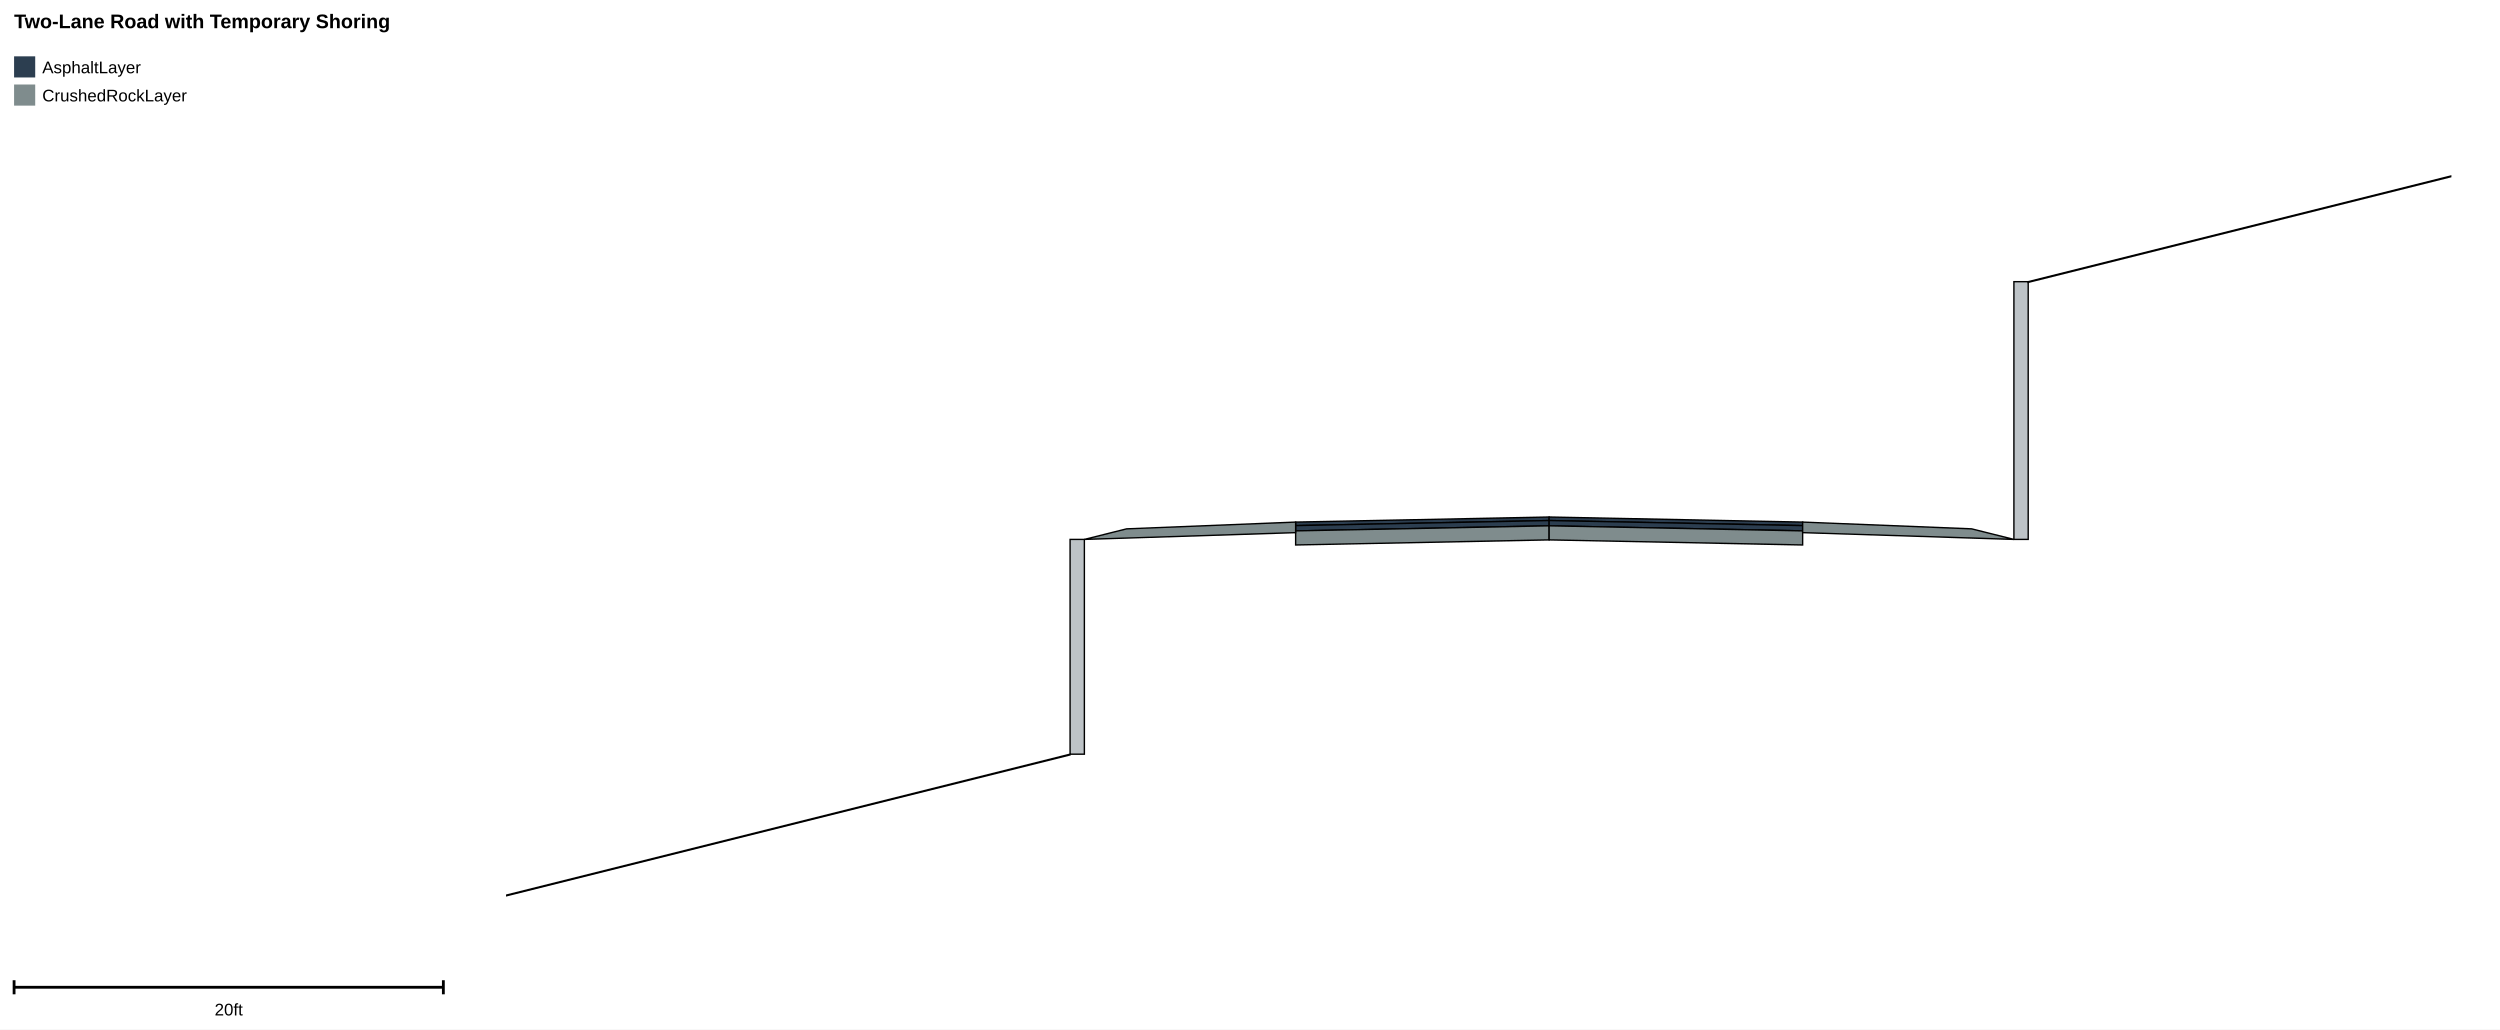
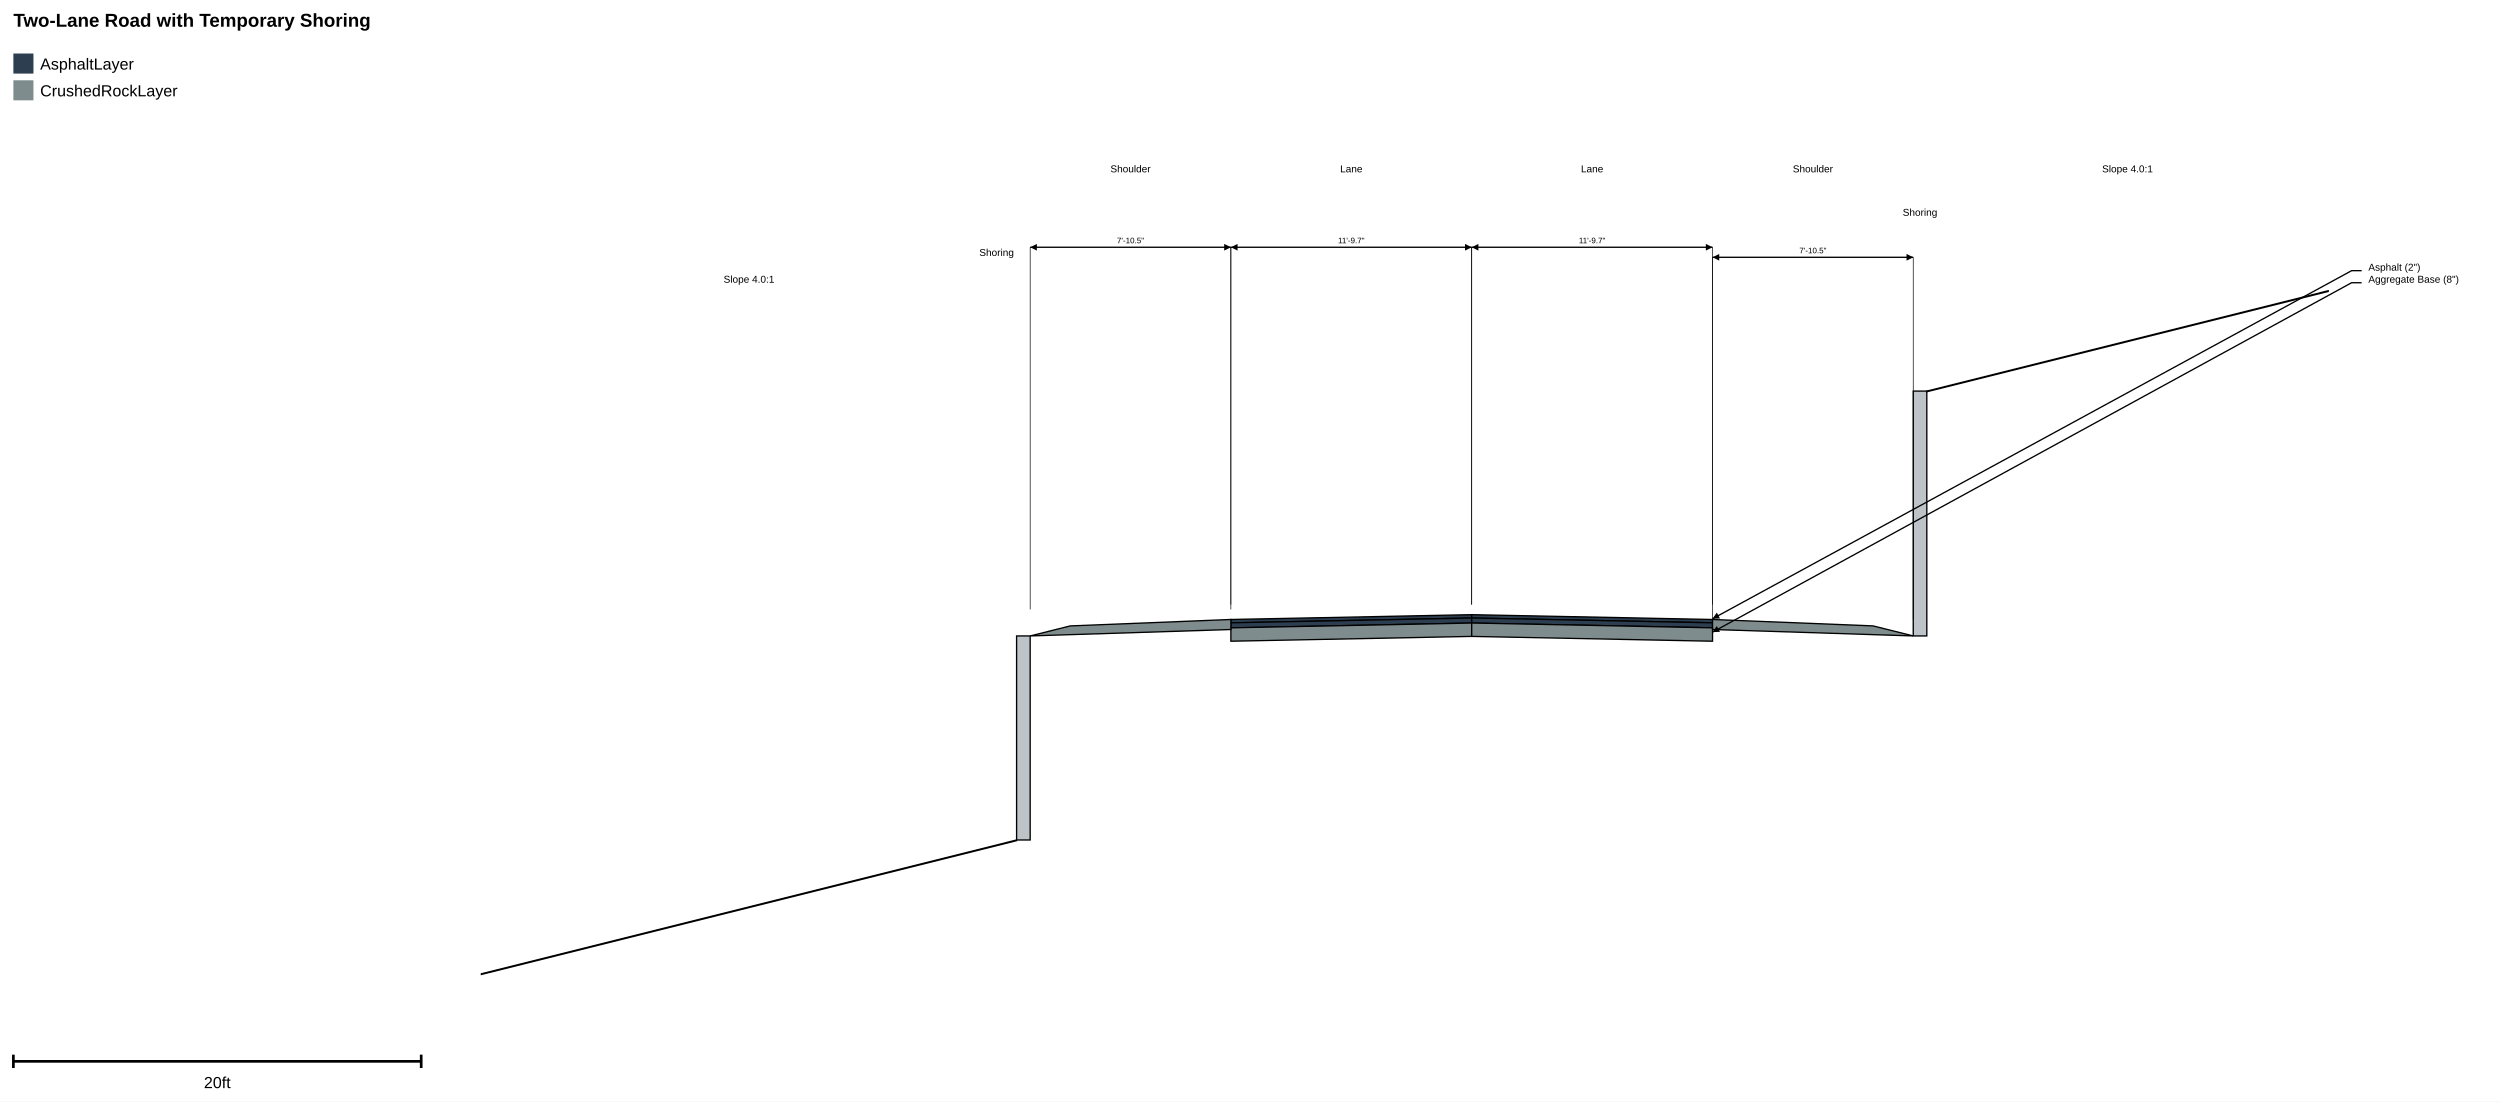
- <svg xmlns="http://www.w3.org/2000/svg" width="1775.1" height="731.0" viewBox="0 0 1775.1 731.0">
-   <rect width="1775.1" height="731.0" fill="white" />
+ <svg xmlns="http://www.w3.org/2000/svg" width="1868.5" height="823.3" viewBox="0 0 1868.5 823.3">
+   <rect width="1868.5" height="823.3" fill="white" />
  <g transform="scale(1,-1)">
-     <g transform="translate(0,-731.0)">
+     <g transform="translate(0,-823.3)">
      <polygon points="1099.95,363.90 1099.95,361.40 919.95,357.80 919.95,360.30" fill="#2C3E50" stroke="black" stroke-width="1" />
      <polygon points="1099.95,361.40 1099.95,357.65 919.95,354.05 919.95,357.80" fill="#2C3E50" stroke="black" stroke-width="1" />
      <polygon points="1099.95,357.65 1099.95,347.65 919.95,344.05 919.95,354.05" fill="#7F8C8D" stroke="black" stroke-width="1" />
      <polygon points="919.95,360.30 919.95,352.80 769.95,348.00 799.95,355.50" fill="#7F8C8D" stroke="black" stroke-width="1" />
      <polygon points="769.95,348.00 769.95,195.50 759.80,195.50 759.80,348.00" fill="#BDC3C7" stroke="black" stroke-width="1" />
      <polygon points="759.80,195.50 759.80,195.00 359.80,95.00 359.80,95.50" fill="#BDC3C7" stroke="black" stroke-width="1" />
      <polygon points="1099.95,363.90 1279.95,360.30 1279.95,357.80 1099.95,361.40" fill="#2C3E50" stroke="black" stroke-width="1" />
      <polygon points="1099.95,361.40 1279.95,357.80 1279.95,354.05 1099.95,357.65" fill="#2C3E50" stroke="black" stroke-width="1" />
      <polygon points="1099.95,357.65 1279.95,354.05 1279.95,344.05 1099.95,347.65" fill="#7F8C8D" stroke="black" stroke-width="1" />
      <polygon points="1279.95,360.30 1399.95,355.50 1429.95,348.00 1279.95,352.80" fill="#7F8C8D" stroke="black" stroke-width="1" />
      <polygon points="1429.95,348.00 1440.10,348.00 1440.10,531.00 1429.95,531.00" fill="#BDC3C7" stroke="black" stroke-width="1" />
      <polygon points="1440.10,531.00 1740.10,606.00 1740.10,605.50 1440.10,530.50" fill="#BDC3C7" stroke="black" stroke-width="1" />
+       <text x="559.80" y="612.00" font-family="Arial" font-size="7.5" text-anchor="middle" transform="translate(0,1224.00) scale(1,-1)" fill="black">Slope 4.0:1</text>
+       <text x="744.87" y="632.00" font-family="Arial" font-size="7.5" text-anchor="middle" transform="translate(0,1264.00) scale(1,-1)" fill="black">Shoring</text>
+       <text x="844.95" y="694.50" font-family="Arial" font-size="7.5" text-anchor="middle" transform="translate(0,1389.00) scale(1,-1)" fill="black">Shoulder</text>
+       <text x="1009.95" y="694.50" font-family="Arial" font-size="7.5" text-anchor="middle" transform="translate(0,1389.00) scale(1,-1)" fill="black">Lane</text>
+       <text x="1189.95" y="694.50" font-family="Arial" font-size="7.5" text-anchor="middle" transform="translate(0,1389.00) scale(1,-1)" fill="black">Lane</text>
+       <text x="1354.95" y="694.50" font-family="Arial" font-size="7.5" text-anchor="middle" transform="translate(0,1389.00) scale(1,-1)" fill="black">Shoulder</text>
+       <text x="1435.02" y="662.00" font-family="Arial" font-size="7.5" text-anchor="middle" transform="translate(0,1324.00) scale(1,-1)" fill="black">Shoring</text>
+       <text x="1590.10" y="694.50" font-family="Arial" font-size="7.5" text-anchor="middle" transform="translate(0,1389.00) scale(1,-1)" fill="black">Slope 4.0:1</text>
+       <g id="dimension-7c89726f">
+         <line x1="919.95" y1="371.40" x2="919.95" y2="638.50" stroke="black" stroke-width="0.5" />
+         <line x1="1099.95" y1="371.40" x2="1099.95" y2="638.50" stroke="black" stroke-width="0.5" />
+         <line x1="919.95" y1="638.50" x2="1099.95" y2="638.50" stroke="black" stroke-width="1" />
+         <polygon points="919.95,638.50 914.95,636.00 914.95,641.00" fill="black" transform="rotate(180.0,919.95,638.50)" />
+         <polygon points="1099.95,638.50 1094.95,636.00 1094.95,641.00" fill="black" transform="rotate(0.0,1099.95,638.50)" />
+         <text x="1009.95" y="641.50" font-family="Arial" font-size="6.0" text-anchor="middle" transform="translate(0,1283.00) scale(1,-1)" fill="black">11'-9.7"</text>
+       </g>
+       <g id="dimension-99507484">
+         <line x1="769.95" y1="367.80" x2="769.95" y2="638.50" stroke="black" stroke-width="0.5" />
+         <line x1="919.95" y1="367.80" x2="919.95" y2="638.50" stroke="black" stroke-width="0.5" />
+         <line x1="769.95" y1="638.50" x2="919.95" y2="638.50" stroke="black" stroke-width="1" />
+         <polygon points="769.95,638.50 764.95,636.00 764.95,641.00" fill="black" transform="rotate(180.0,769.95,638.50)" />
+         <polygon points="919.95,638.50 914.95,636.00 914.95,641.00" fill="black" transform="rotate(0.0,919.95,638.50)" />
+         <text x="844.95" y="641.50" font-family="Arial" font-size="6.0" text-anchor="middle" transform="translate(0,1283.00) scale(1,-1)" fill="black">7'-10.5"</text>
+       </g>
+       <g id="dimension-da26ddfa">
+         <line x1="1099.95" y1="371.40" x2="1099.95" y2="638.50" stroke="black" stroke-width="0.5" />
+         <line x1="1279.95" y1="371.40" x2="1279.95" y2="638.50" stroke="black" stroke-width="0.5" />
+         <line x1="1099.95" y1="638.50" x2="1279.95" y2="638.50" stroke="black" stroke-width="1" />
+         <polygon points="1099.95,638.50 1094.95,636.00 1094.95,641.00" fill="black" transform="rotate(180.0,1099.95,638.50)" />
+         <polygon points="1279.95,638.50 1274.95,636.00 1274.95,641.00" fill="black" transform="rotate(0.0,1279.95,638.50)" />
+         <text x="1189.95" y="641.50" font-family="Arial" font-size="6.0" text-anchor="middle" transform="translate(0,1283.00) scale(1,-1)" fill="black">11'-9.7"</text>
+       </g>
+       <g id="dimension-4fdfdd9d">
+         <line x1="1279.95" y1="360.30" x2="1279.95" y2="631.00" stroke="black" stroke-width="0.5" />
+         <line x1="1429.95" y1="360.30" x2="1429.95" y2="631.00" stroke="black" stroke-width="0.5" />
+         <line x1="1279.95" y1="631.00" x2="1429.95" y2="631.00" stroke="black" stroke-width="1" />
+         <polygon points="1279.95,631.00 1274.95,628.50 1274.95,633.50" fill="black" transform="rotate(180.0,1279.95,631.00)" />
+         <polygon points="1429.95,631.00 1424.95,628.50 1424.95,633.50" fill="black" transform="rotate(0.0,1429.95,631.00)" />
+         <text x="1354.95" y="634.00" font-family="Arial" font-size="6.0" text-anchor="middle" transform="translate(0,1268.00) scale(1,-1)" fill="black">7'-10.5"</text>
+       </g>
+       <g id="leader-ca4a8fa6">
+         <polyline points="1279.95,360.85 1757.60,621.00 1765.10,621.00" fill="none" stroke="black" stroke-width="1" />
+         <polygon points="1279.95,360.85 1274.95,358.35 1274.95,363.35" fill="black" transform="rotate(-151.4253,1279.95,360.85)" />
+         <text x="1770.10" y="621.00" font-family="Arial" font-size="7.5" text-anchor="start" transform="translate(0,1242.00) scale(1,-1)" fill="black">Asphalt (2")</text>
+       </g>
+       <g id="leader-15149045">
+         <polyline points="1279.95,350.85 1757.60,612.00 1765.10,612.00" fill="none" stroke="black" stroke-width="1" />
+         <polygon points="1279.95,350.85 1274.95,348.35 1274.95,353.35" fill="black" transform="rotate(-151.3328,1279.95,350.85)" />
+         <text x="1770.10" y="612.00" font-family="Arial" font-size="7.5" text-anchor="start" transform="translate(0,1224.00) scale(1,-1)" fill="black">Aggregate Base (8")</text>
+       </g>
    </g>
  </g>
  <text x="10" y="20" font-family="Arial" font-size="14" font-weight="bold">Two-Lane Road with Temporary Shoring</text>
  <rect x="10" y="40" width="15" height="15" fill="#2C3E50" />
  <text x="30" y="52" font-family="Arial" font-size="12">AsphaltLayer</text>
  <rect x="10" y="60" width="15" height="15" fill="#7F8C8D" />
  <text x="30" y="72" font-family="Arial" font-size="12">CrushedRockLayer</text>
-   <line x1="10" y1="701" x2="314.8" y2="701" stroke="black" stroke-width="2" />
-   <line x1="10" y1="696" x2="10" y2="706" stroke="black" stroke-width="2" />
-   <line x1="314.8" y1="696" x2="314.8" y2="706" stroke="black" stroke-width="2" />
-   <text x="162.4" y="721" font-family="Arial" font-size="12" text-anchor="middle">20ft</text>
+   <line x1="10" y1="793.25" x2="314.8" y2="793.25" stroke="black" stroke-width="2" />
+   <line x1="10" y1="788.25" x2="10" y2="798.25" stroke="black" stroke-width="2" />
+   <line x1="314.8" y1="788.25" x2="314.8" y2="798.25" stroke="black" stroke-width="2" />
+   <text x="162.4" y="813.25" font-family="Arial" font-size="12" text-anchor="middle">20ft</text>
</svg>
